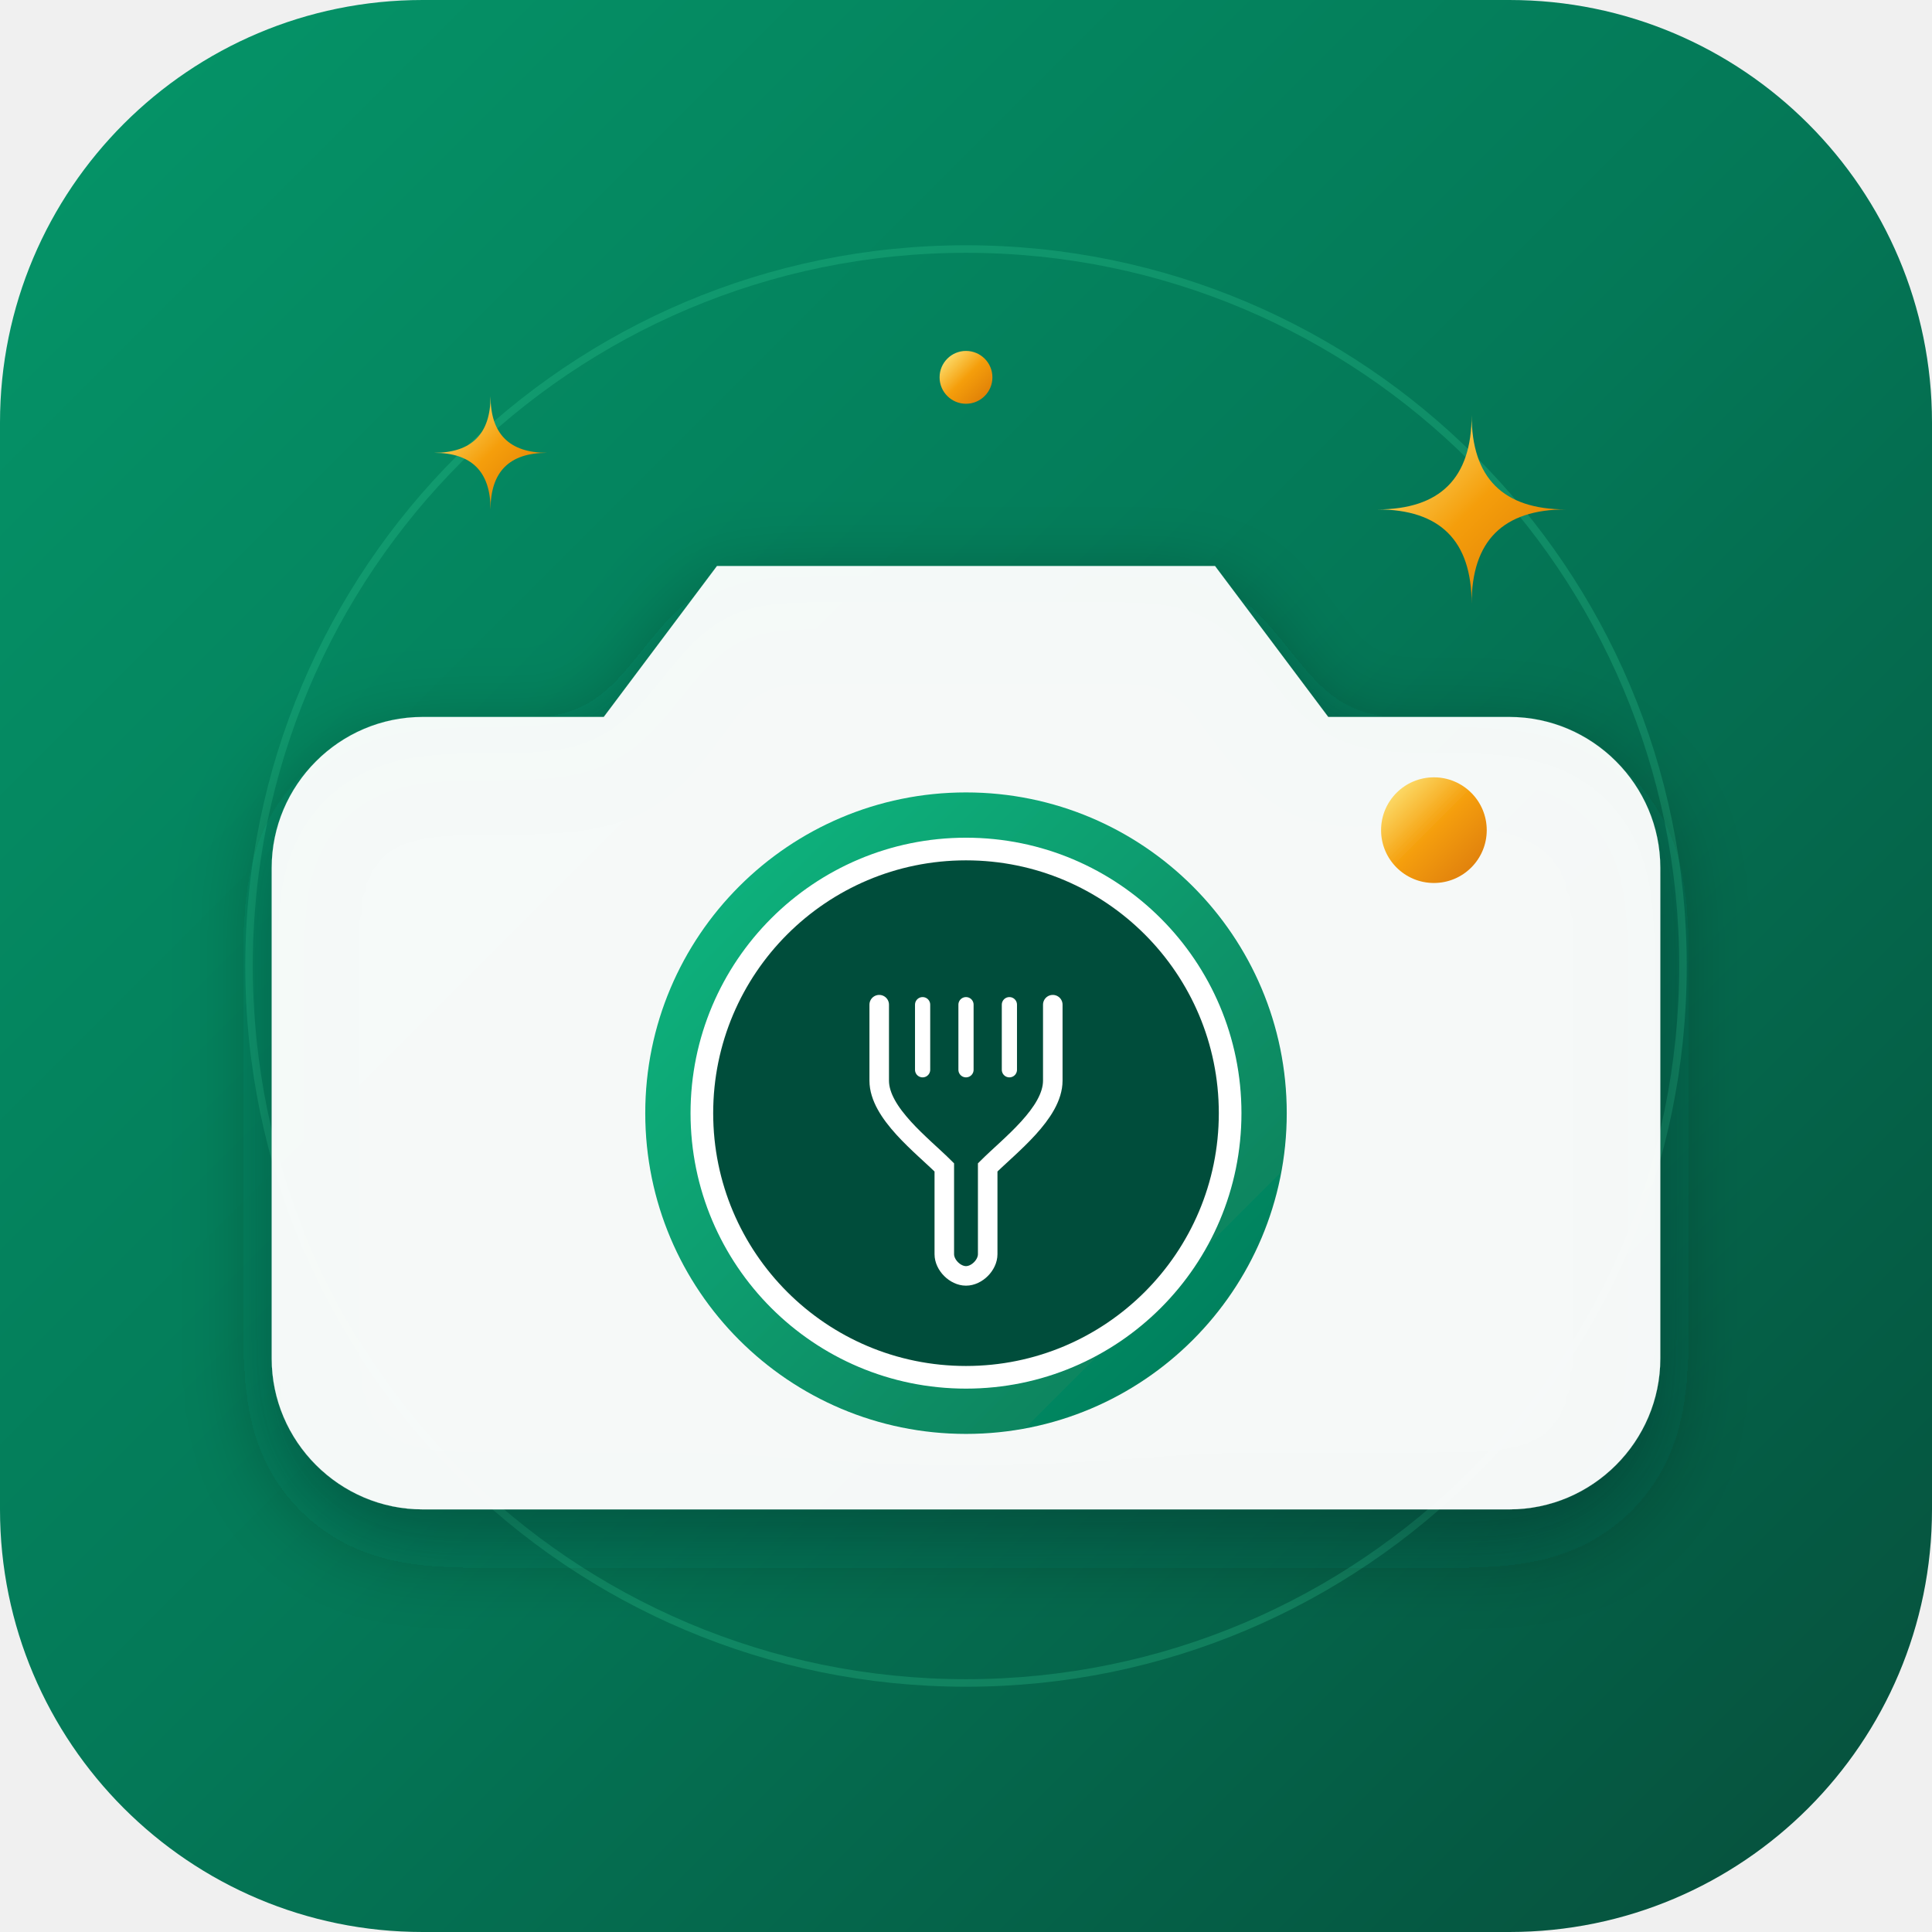
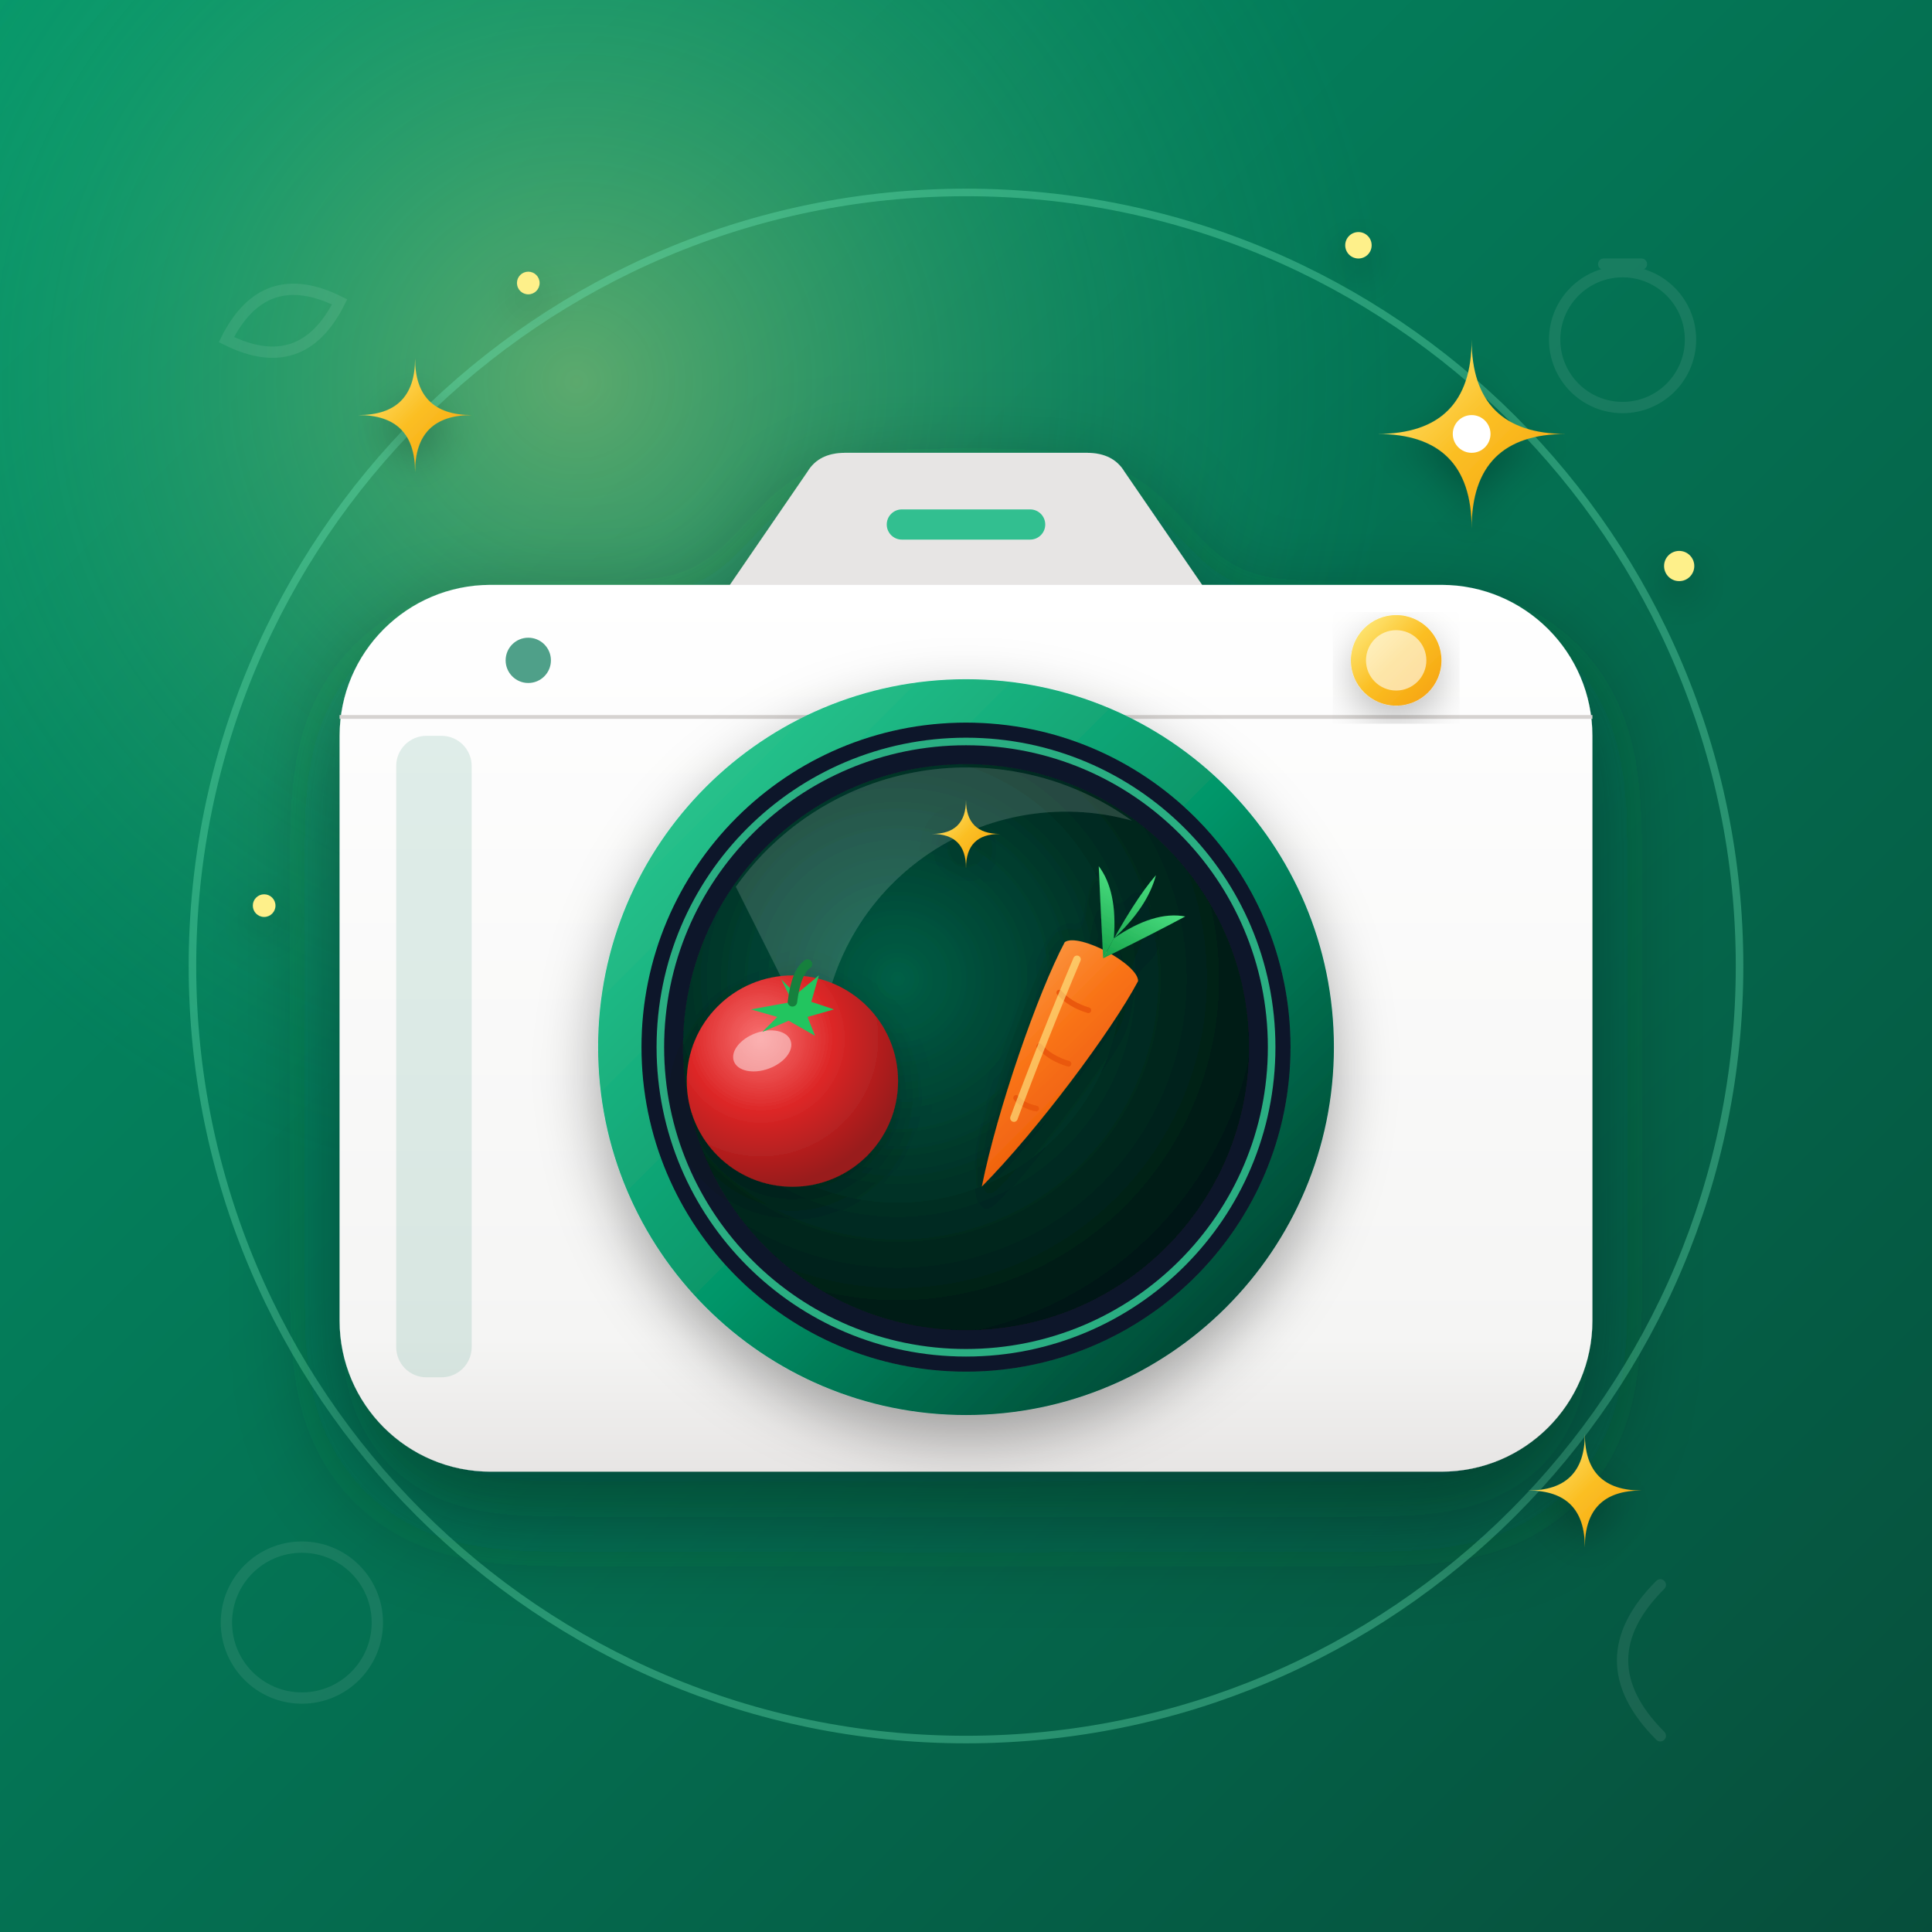
<svg xmlns="http://www.w3.org/2000/svg" viewBox="0 0 1024 1024" width="1024" height="1024">
  <defs>
    <linearGradient id="bgGrad" x1="0%" y1="0%" x2="100%" y2="100%">
      <stop offset="0%" stop-color="#059669" />
-       <stop offset="50%" stop-color="#047857" />
+       <stop offset="40%" stop-color="#047857" />
      <stop offset="100%" stop-color="#064e3b" />
    </linearGradient>
+     <radialGradient id="sunGlow" cx="30%" cy="20%" r="70%">
+       <stop offset="0%" stop-color="#fef08a" stop-opacity="0.35" />
+       <stop offset="60%" stop-color="#10b981" stop-opacity="0.0" />
+     </radialGradient>
+     <linearGradient id="cameraBodyGrad" x1="0%" y1="0%" x2="0%" y2="100%">
+       <stop offset="0%" stop-color="#ffffff" />
+       <stop offset="85%" stop-color="#f5f5f4" />
+       <stop offset="100%" stop-color="#e7e5e4" />
+     </linearGradient>
+     <linearGradient id="lensOuterGrad" x1="0%" y1="0%" x2="100%" y2="100%">
+       <stop offset="0%" stop-color="#34d399" />
+       <stop offset="50%" stop-color="#059669" />
+       <stop offset="100%" stop-color="#022c22" />
+     </linearGradient>
+     <radialGradient id="lensGlass" cx="38%" cy="38%" r="65%">
+       <stop offset="0%" stop-color="#065f46" />
+       <stop offset="65%" stop-color="#022c22" />
+       <stop offset="100%" stop-color="#011812" />
+     </radialGradient>
+     <linearGradient id="carrotGrad" x1="0%" y1="0%" x2="100%" y2="100%">
+       <stop offset="0%" stop-color="#fb923c" />
+       <stop offset="40%" stop-color="#f97316" />
+       <stop offset="100%" stop-color="#ea580c" />
+     </linearGradient>
+     <linearGradient id="leafGrad" x1="0%" y1="100%" x2="0%" y2="0%">
+       <stop offset="0%" stop-color="#16a34a" />
+       <stop offset="100%" stop-color="#4ade80" />
+     </linearGradient>
+     <radialGradient id="tomatoGrad" cx="35%" cy="30%" r="70%">
+       <stop offset="0%" stop-color="#f87171" />
+       <stop offset="50%" stop-color="#dc2626" />
+       <stop offset="100%" stop-color="#991b1b" />
+     </radialGradient>
    <linearGradient id="goldGrad" x1="0%" y1="0%" x2="100%" y2="100%">
      <stop offset="0%" stop-color="#fef08a" />
-       <stop offset="50%" stop-color="#f59e0b" />
-       <stop offset="100%" stop-color="#d97706" />
+       <stop offset="50%" stop-color="#fbbf24" />
+       <stop offset="100%" stop-color="#f59e0b" />
    </linearGradient>
-     <linearGradient id="lensGrad" x1="0%" y1="0%" x2="100%" y2="100%">
-       <stop offset="0%" stop-color="#10b981" />
-       <stop offset="100%" stop-color="#047857" />
-     </linearGradient>
-     <filter id="dropShadow" x="-10%" y="-10%" width="130%" height="130%">
-       <feDropShadow dx="0" dy="16" stdDeviation="24" flood-color="#022c22" flood-opacity="0.4" />
+     <filter id="cardShadow" x="-15%" y="-15%" width="130%" height="135%">
+       <feDropShadow dx="0" dy="24" stdDeviation="28" flood-color="#022c22" flood-opacity="0.5" />
+     </filter>
+     <filter id="lensShadow" x="-20%" y="-20%" width="140%" height="140%">
+       <feDropShadow dx="0" dy="12" stdDeviation="16" flood-color="#000000" flood-opacity="0.35" />
+     </filter>
+     <filter id="elementShadow" x="-20%" y="-20%" width="140%" height="140%">
+       <feDropShadow dx="0" dy="8" stdDeviation="10" flood-color="#000000" flood-opacity="0.25" />
    </filter>
  </defs>
-   <rect width="1024" height="1024" rx="224" fill="url(#bgGrad)" />
-   <circle cx="512" cy="512" r="380" fill="none" stroke="#34d399" stroke-width="4" stroke-opacity="0.25" />
-   <g filter="url(#dropShadow)">
-     <path d="M320 380 L380 300 L644 300 L704 380 L800 380 C844 380 880 416 880 460 L880 720 C880 764 844 800 800 800 L224 800 C180 800 144 764 144 720 L144 460 C144 416 180 380 224 380 Z" fill="#ffffff" fill-opacity="0.95" />
-     <circle cx="512" cy="590" r="170" fill="url(#lensGrad)" />
-     <circle cx="512" cy="590" r="140" fill="#064e3b" stroke="#ffffff" stroke-width="12" />
-     <g transform="translate(512, 590) scale(1.15)">
-       <path d="M-40 -50 L-40 -15 C-40 0 -20 15 -10 25 L-10 65 C-10 70 -5 75 0 75 C5 75 10 70 10 65 L10 25 C20 15 40 0 40 -15 L40 -50" fill="none" stroke="#ffffff" stroke-width="9" stroke-linecap="round" />
-       <line x1="-20" y1="-50" x2="-20" y2="-20" stroke="#ffffff" stroke-width="7" stroke-linecap="round" />
-       <line x1="0" y1="-50" x2="0" y2="-20" stroke="#ffffff" stroke-width="7" stroke-linecap="round" />
-       <line x1="20" y1="-50" x2="20" y2="-20" stroke="#ffffff" stroke-width="7" stroke-linecap="round" />
+   <rect width="1024" height="1024" fill="url(#bgGrad)" />
+   <rect width="1024" height="1024" fill="url(#sunGlow)" />
+   <g opacity="0.08" stroke="#ffffff" stroke-width="6" fill="none" stroke-linecap="round">
+     <path d="M120 180 Q140 140 180 160 Q160 200 120 180 Z" />
+     <circle cx="860" cy="180" r="36" />
+     <path d="M850 140 L870 140" />
+     <circle cx="160" cy="860" r="40" />
+     <path d="M880 840 Q840 880 880 920" />
+   </g>
+   <circle cx="512" cy="512" r="410" fill="none" stroke="#6ee7b7" stroke-width="4" stroke-opacity="0.35" />
+   <g filter="url(#cardShadow)">
+     <path d="M380 320 L428 250 Q434 240 448 240 L576 240 Q590 240 596 250 L644 320 Z" fill="#e7e5e4" />
+     <rect x="470" y="270" width="84" height="16" rx="8" fill="#10b981" opacity="0.85" />
+     <rect x="180" y="310" width="664" height="470" rx="80" fill="url(#cameraBodyGrad)" />
+     <path d="M180 380 L844 380" stroke="#d6d3d1" stroke-width="2" />
+     <rect x="210" y="390" width="40" height="340" rx="16" fill="#047857" opacity="0.12" />
+     <circle cx="740" cy="350" r="24" fill="url(#goldGrad)" filter="url(#elementShadow)" />
+     <circle cx="740" cy="350" r="16" fill="#ffffff" opacity="0.6" />
+     <circle cx="280" cy="350" r="12" fill="#047857" opacity="0.7" />
+     <g filter="url(#lensShadow)">
+       <circle cx="512" cy="555" r="195" fill="url(#lensOuterGrad)" />
+       <circle cx="512" cy="555" r="172" fill="#0f172a" />
+       <circle cx="512" cy="555" r="162" fill="none" stroke="#34d399" stroke-width="4" stroke-opacity="0.8" />
+       <circle cx="512" cy="555" r="150" fill="url(#lensGlass)" />
    </g>
-     <circle cx="760" cy="440" r="28" fill="url(#goldGrad)" />
+     <path d="M390 470 A150 150 0 0 1 600 435 A130 130 0 0 0 435 560 Z" fill="#ffffff" opacity="0.15" />
+     <g filter="url(#elementShadow)" transform="translate(420, 565)">
+       <circle cx="0" cy="8" r="56" fill="url(#tomatoGrad)" />
+       <ellipse cx="-16" cy="-8" rx="16" ry="10" fill="#ffffff" opacity="0.45" transform="rotate(-20 -16 -8)" />
+       <path d="M0 -34 L-6 -46 L2 -38 L14 -48 L10 -34 L22 -30 L8 -26 L12 -16 L-2 -24 L-16 -18 L-8 -26 L-22 -30 Z" fill="#22c55e" />
+       <path d="M0 -34 Q2 -50 8 -54" fill="none" stroke="#15803d" stroke-width="5" stroke-linecap="round" />
+     </g>
+     <g filter="url(#elementShadow)" transform="translate(565, 545) rotate(28)">
+       <path d="M-22 -40 C-18 -48 18 -48 22 -40 C22 -10 12 55 0 95 C-12 55 -22 -10 -22 -40 Z" fill="url(#carrotGrad)" />
+       <path d="M-12 -15 Q-4 -12 6 -14" fill="none" stroke="#ea580c" stroke-width="3" stroke-linecap="round" />
+       <path d="M-8 15 Q0 18 10 16" fill="none" stroke="#ea580c" stroke-width="3" stroke-linecap="round" />
+       <path d="M-6 45 Q-1 47 6 45" fill="none" stroke="#ea580c" stroke-width="3" stroke-linecap="round" />
+       <path d="M-12 -35 Q-8 10 -2 55" fill="none" stroke="#fef08a" stroke-width="4" stroke-linecap="round" opacity="0.6" />
+       <g transform="translate(0, -42)">
+         <path d="M0 0 Q-15 -25 -25 -42 Q-10 -35 0 -12" fill="url(#leafGrad)" />
+         <path d="M0 0 Q0 -35 4 -52 Q8 -35 0 -12" fill="url(#leafGrad)" />
+         <path d="M0 0 Q18 -25 28 -40 Q12 -35 0 -12" fill="url(#leafGrad)" />
+       </g>
+     </g>
+     <g transform="translate(512, 442)" filter="url(#elementShadow)">
+       <path d="M0 -18 Q0 0 18 0 Q0 0 0 18 Q0 0 -18 0 Q0 0 0 -18 Z" fill="url(#goldGrad)" />
+     </g>
  </g>
-   <g fill="url(#goldGrad)">
-     <path d="M780 220 Q780 270 830 270 Q780 270 780 320 Q780 270 730 270 Q780 270 780 220 Z" />
-     <path d="M260 210 Q260 240 290 240 Q260 240 260 270 Q260 240 230 240 Q260 240 260 210 Z" />
-     <circle cx="512" cy="200" r="14" />
+   <g filter="url(#elementShadow)">
+     <path d="M780 180 Q780 230 830 230 Q780 230 780 280 Q780 230 730 230 Q780 230 780 180 Z" fill="url(#goldGrad)" />
+     <circle cx="780" cy="230" r="10" fill="#ffffff" />
+     <path d="M840 760 Q840 790 870 790 Q840 790 840 820 Q840 790 810 790 Q840 790 840 760 Z" fill="url(#goldGrad)" />
+     <path d="M220 190 Q220 220 250 220 Q220 220 220 250 Q220 220 190 220 Q220 220 220 190 Z" fill="url(#goldGrad)" />
+     <circle cx="280" cy="150" r="6" fill="#fef08a" />
+     <circle cx="720" cy="130" r="7" fill="#fef08a" />
+     <circle cx="890" cy="300" r="8" fill="#fef08a" />
+     <circle cx="140" cy="480" r="6" fill="#fef08a" />
  </g>
</svg>
